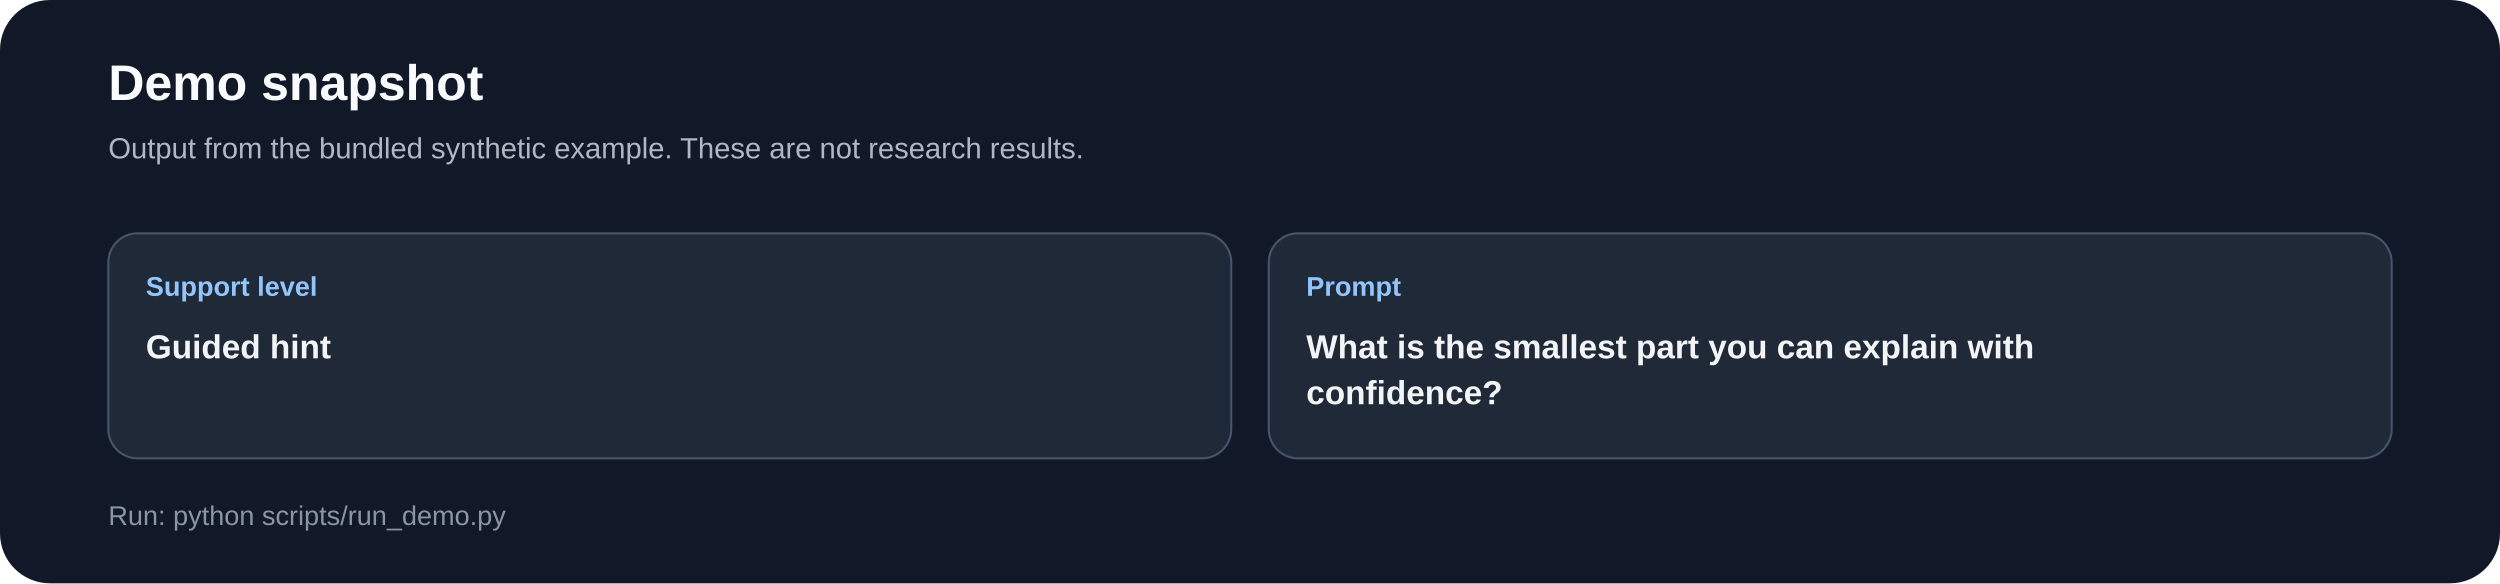
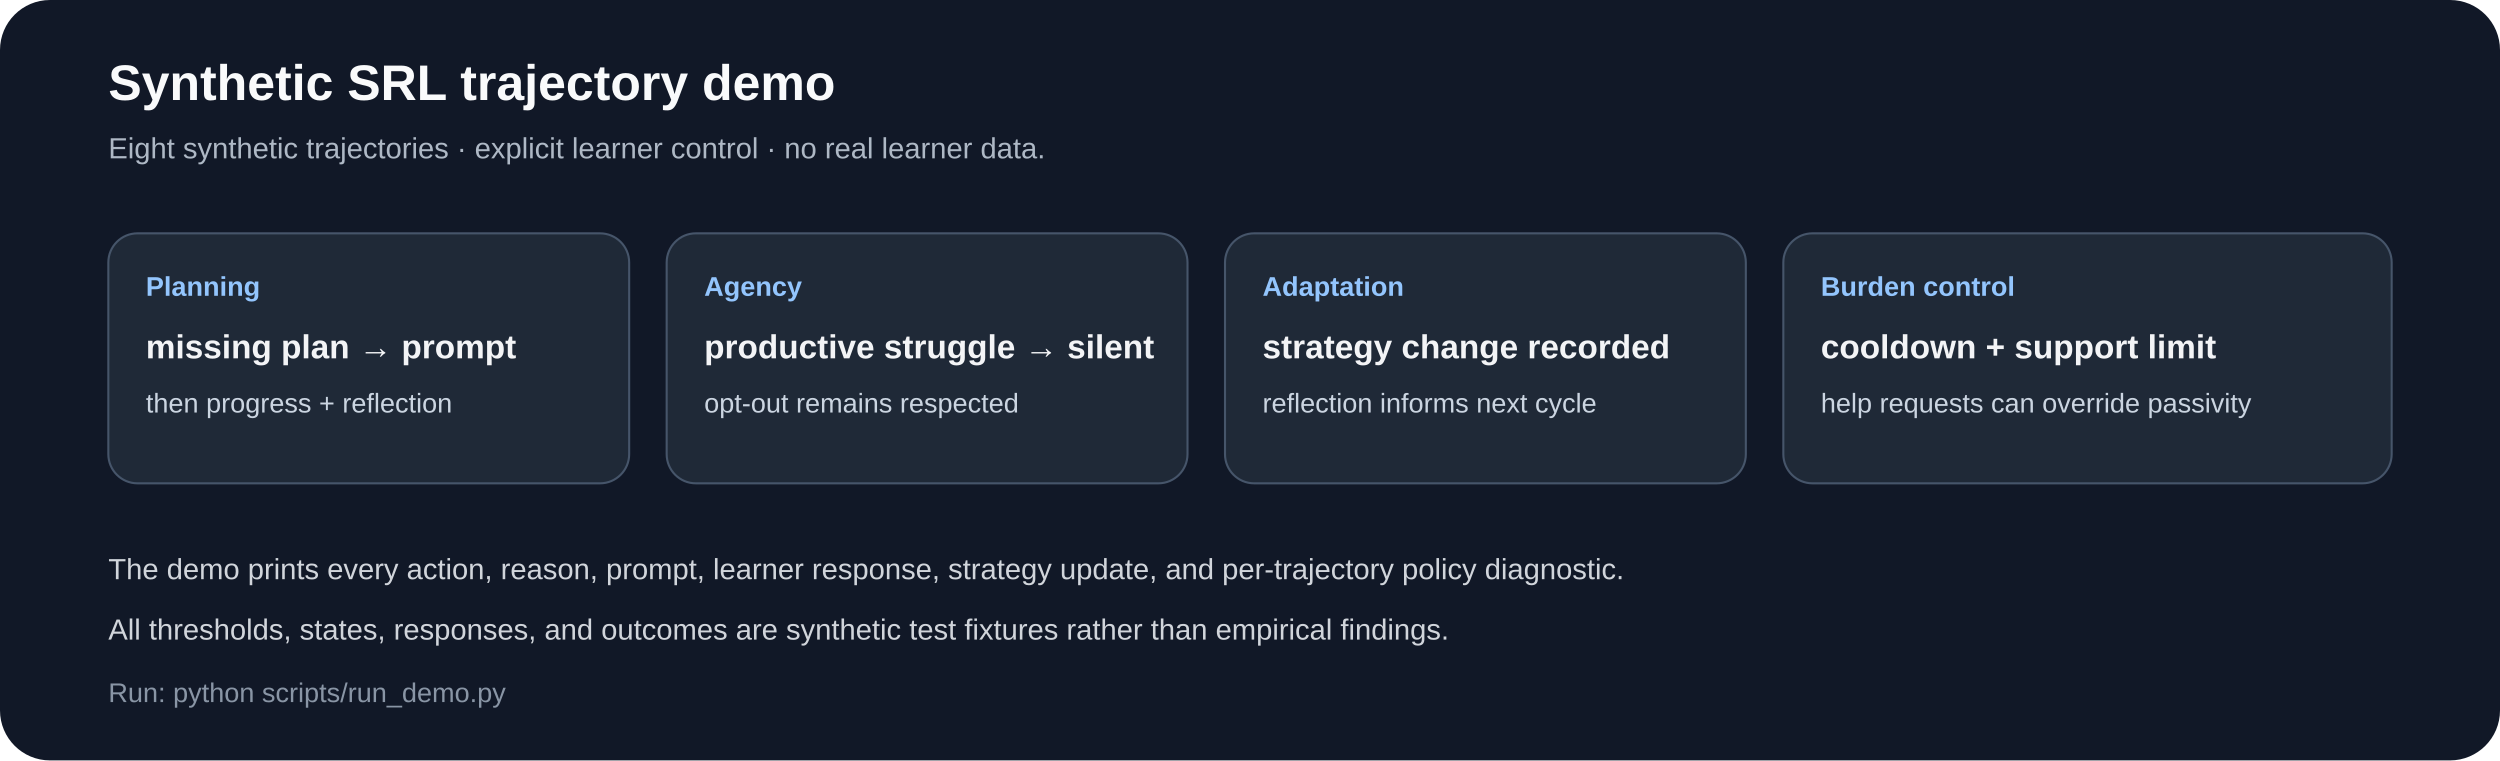
- <svg xmlns="http://www.w3.org/2000/svg" width="1200" height="280" viewBox="0 0 1200 280" role="img" aria-labelledby="title desc">
-   <rect width="1200" height="280" rx="24" fill="#111827" />
-   <text x="52" y="48" font-family="Arial, Helvetica, sans-serif" font-size="24" font-weight="700" fill="#f9fafb">Demo snapshot</text>
-   <text x="52" y="76" font-family="Arial, Helvetica, sans-serif" font-size="14" fill="#aeb8c5">Output from the bundled synthetic example. These are not research results.</text>
-   <rect x="52.0" y="112" width="539.0" height="108" rx="14" fill="#1f2937" stroke="#46556a" />
-   <text x="70.0" y="142" font-family="Arial, Helvetica, sans-serif" font-size="13" font-weight="600" fill="#93c5fd">Support level</text>
-   <text x="70.0" y="172" font-family="Arial, Helvetica, sans-serif" font-size="16" font-weight="600" fill="#f3f4f6">Guided hint</text>
-   <rect x="609.0" y="112" width="539.0" height="108" rx="14" fill="#1f2937" stroke="#46556a" />
-   <text x="627.0" y="142" font-family="Arial, Helvetica, sans-serif" font-size="13" font-weight="600" fill="#93c5fd">Prompt</text>
-   <text x="627.0" y="172" font-family="Arial, Helvetica, sans-serif" font-size="16" font-weight="600" fill="#f3f4f6">What is the smallest part you can explain with</text>
-   <text x="627.0" y="194" font-family="Arial, Helvetica, sans-serif" font-size="16" font-weight="600" fill="#f3f4f6">confidence?</text>
-   <text x="52" y="252" font-family="Arial, Helvetica, sans-serif" font-size="13" fill="#8995a5">Run: python scripts/run_demo.py</text>
+ <svg xmlns="http://www.w3.org/2000/svg" width="1200" height="365" viewBox="0 0 1200 365" role="img" aria-labelledby="title desc">
+   <rect width="1200" height="365" rx="24" fill="#111827" />
+   <text x="52" y="48" font-family="Arial, Helvetica, sans-serif" font-size="24" font-weight="700" fill="#f9fafb">Synthetic SRL trajectory demo</text>
+   <text x="52" y="76" font-family="Arial, Helvetica, sans-serif" font-size="14" fill="#aeb8c5">Eight synthetic trajectories · explicit learner control · no real learner data.</text>
+   <rect x="52" y="112" width="250" height="120" rx="14" fill="#1f2937" stroke="#46556a" />
+   <text x="70" y="142" font-family="Arial" font-size="13" font-weight="600" fill="#93c5fd">Planning</text>
+   <text x="70" y="172" font-family="Arial" font-size="16" font-weight="600" fill="#f3f4f6">missing plan → prompt</text>
+   <text x="70" y="198" font-family="Arial" font-size="13" fill="#cbd5e1">then progress + reflection</text>
+   <rect x="320" y="112" width="250" height="120" rx="14" fill="#1f2937" stroke="#46556a" />
+   <text x="338" y="142" font-family="Arial" font-size="13" font-weight="600" fill="#93c5fd">Agency</text>
+   <text x="338" y="172" font-family="Arial" font-size="16" font-weight="600" fill="#f3f4f6">productive struggle → silent</text>
+   <text x="338" y="198" font-family="Arial" font-size="13" fill="#cbd5e1">opt-out remains respected</text>
+   <rect x="588" y="112" width="250" height="120" rx="14" fill="#1f2937" stroke="#46556a" />
+   <text x="606" y="142" font-family="Arial" font-size="13" font-weight="600" fill="#93c5fd">Adaptation</text>
+   <text x="606" y="172" font-family="Arial" font-size="16" font-weight="600" fill="#f3f4f6">strategy change recorded</text>
+   <text x="606" y="198" font-family="Arial" font-size="13" fill="#cbd5e1">reflection informs next cycle</text>
+   <rect x="856" y="112" width="292" height="120" rx="14" fill="#1f2937" stroke="#46556a" />
+   <text x="874" y="142" font-family="Arial" font-size="13" font-weight="600" fill="#93c5fd">Burden control</text>
+   <text x="874" y="172" font-family="Arial" font-size="16" font-weight="600" fill="#f3f4f6">cooldown + support limit</text>
+   <text x="874" y="198" font-family="Arial" font-size="13" fill="#cbd5e1">help requests can override passivity</text>
+   <text x="52" y="278" font-family="Arial" font-size="14" fill="#d1d5db">The demo prints every action, reason, prompt, learner response, strategy update, and per-trajectory policy diagnostic.</text>
+   <text x="52" y="307" font-family="Arial" font-size="14" fill="#d1d5db">All thresholds, states, responses, and outcomes are synthetic test fixtures rather than empirical findings.</text>
+   <text x="52" y="337" font-family="Arial" font-size="13" fill="#8995a5">Run: python scripts/run_demo.py</text>
</svg>
